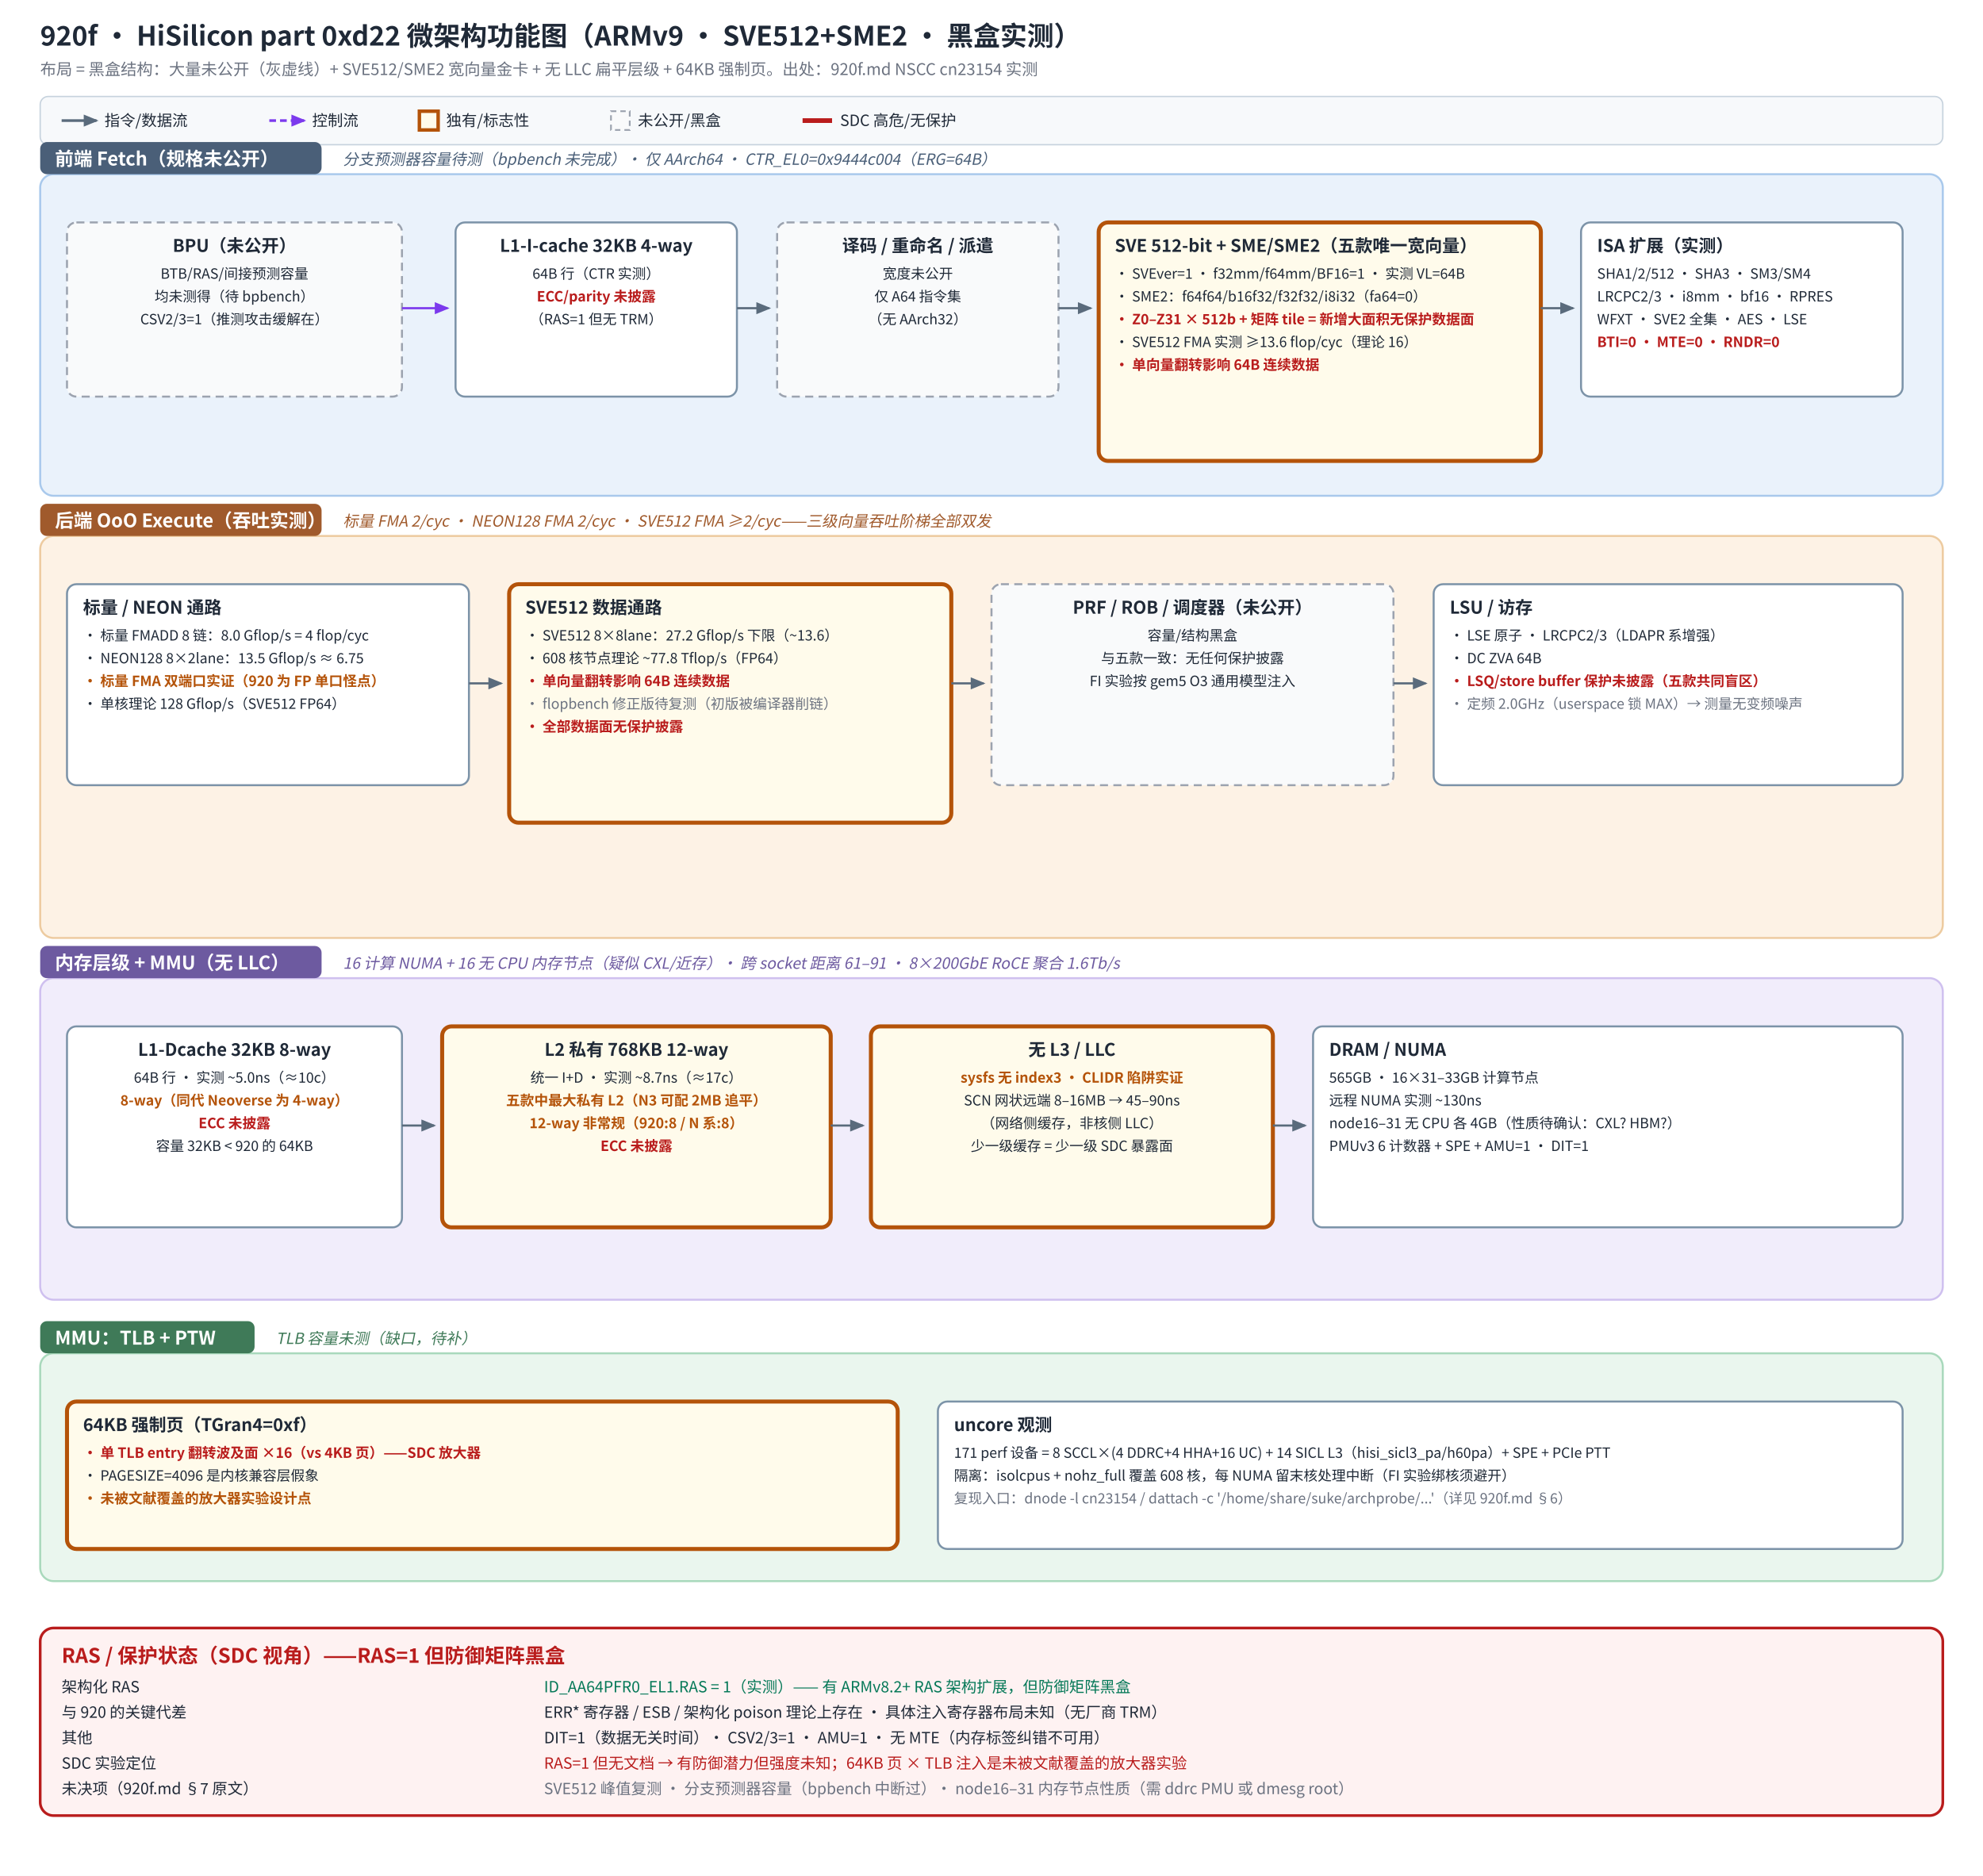
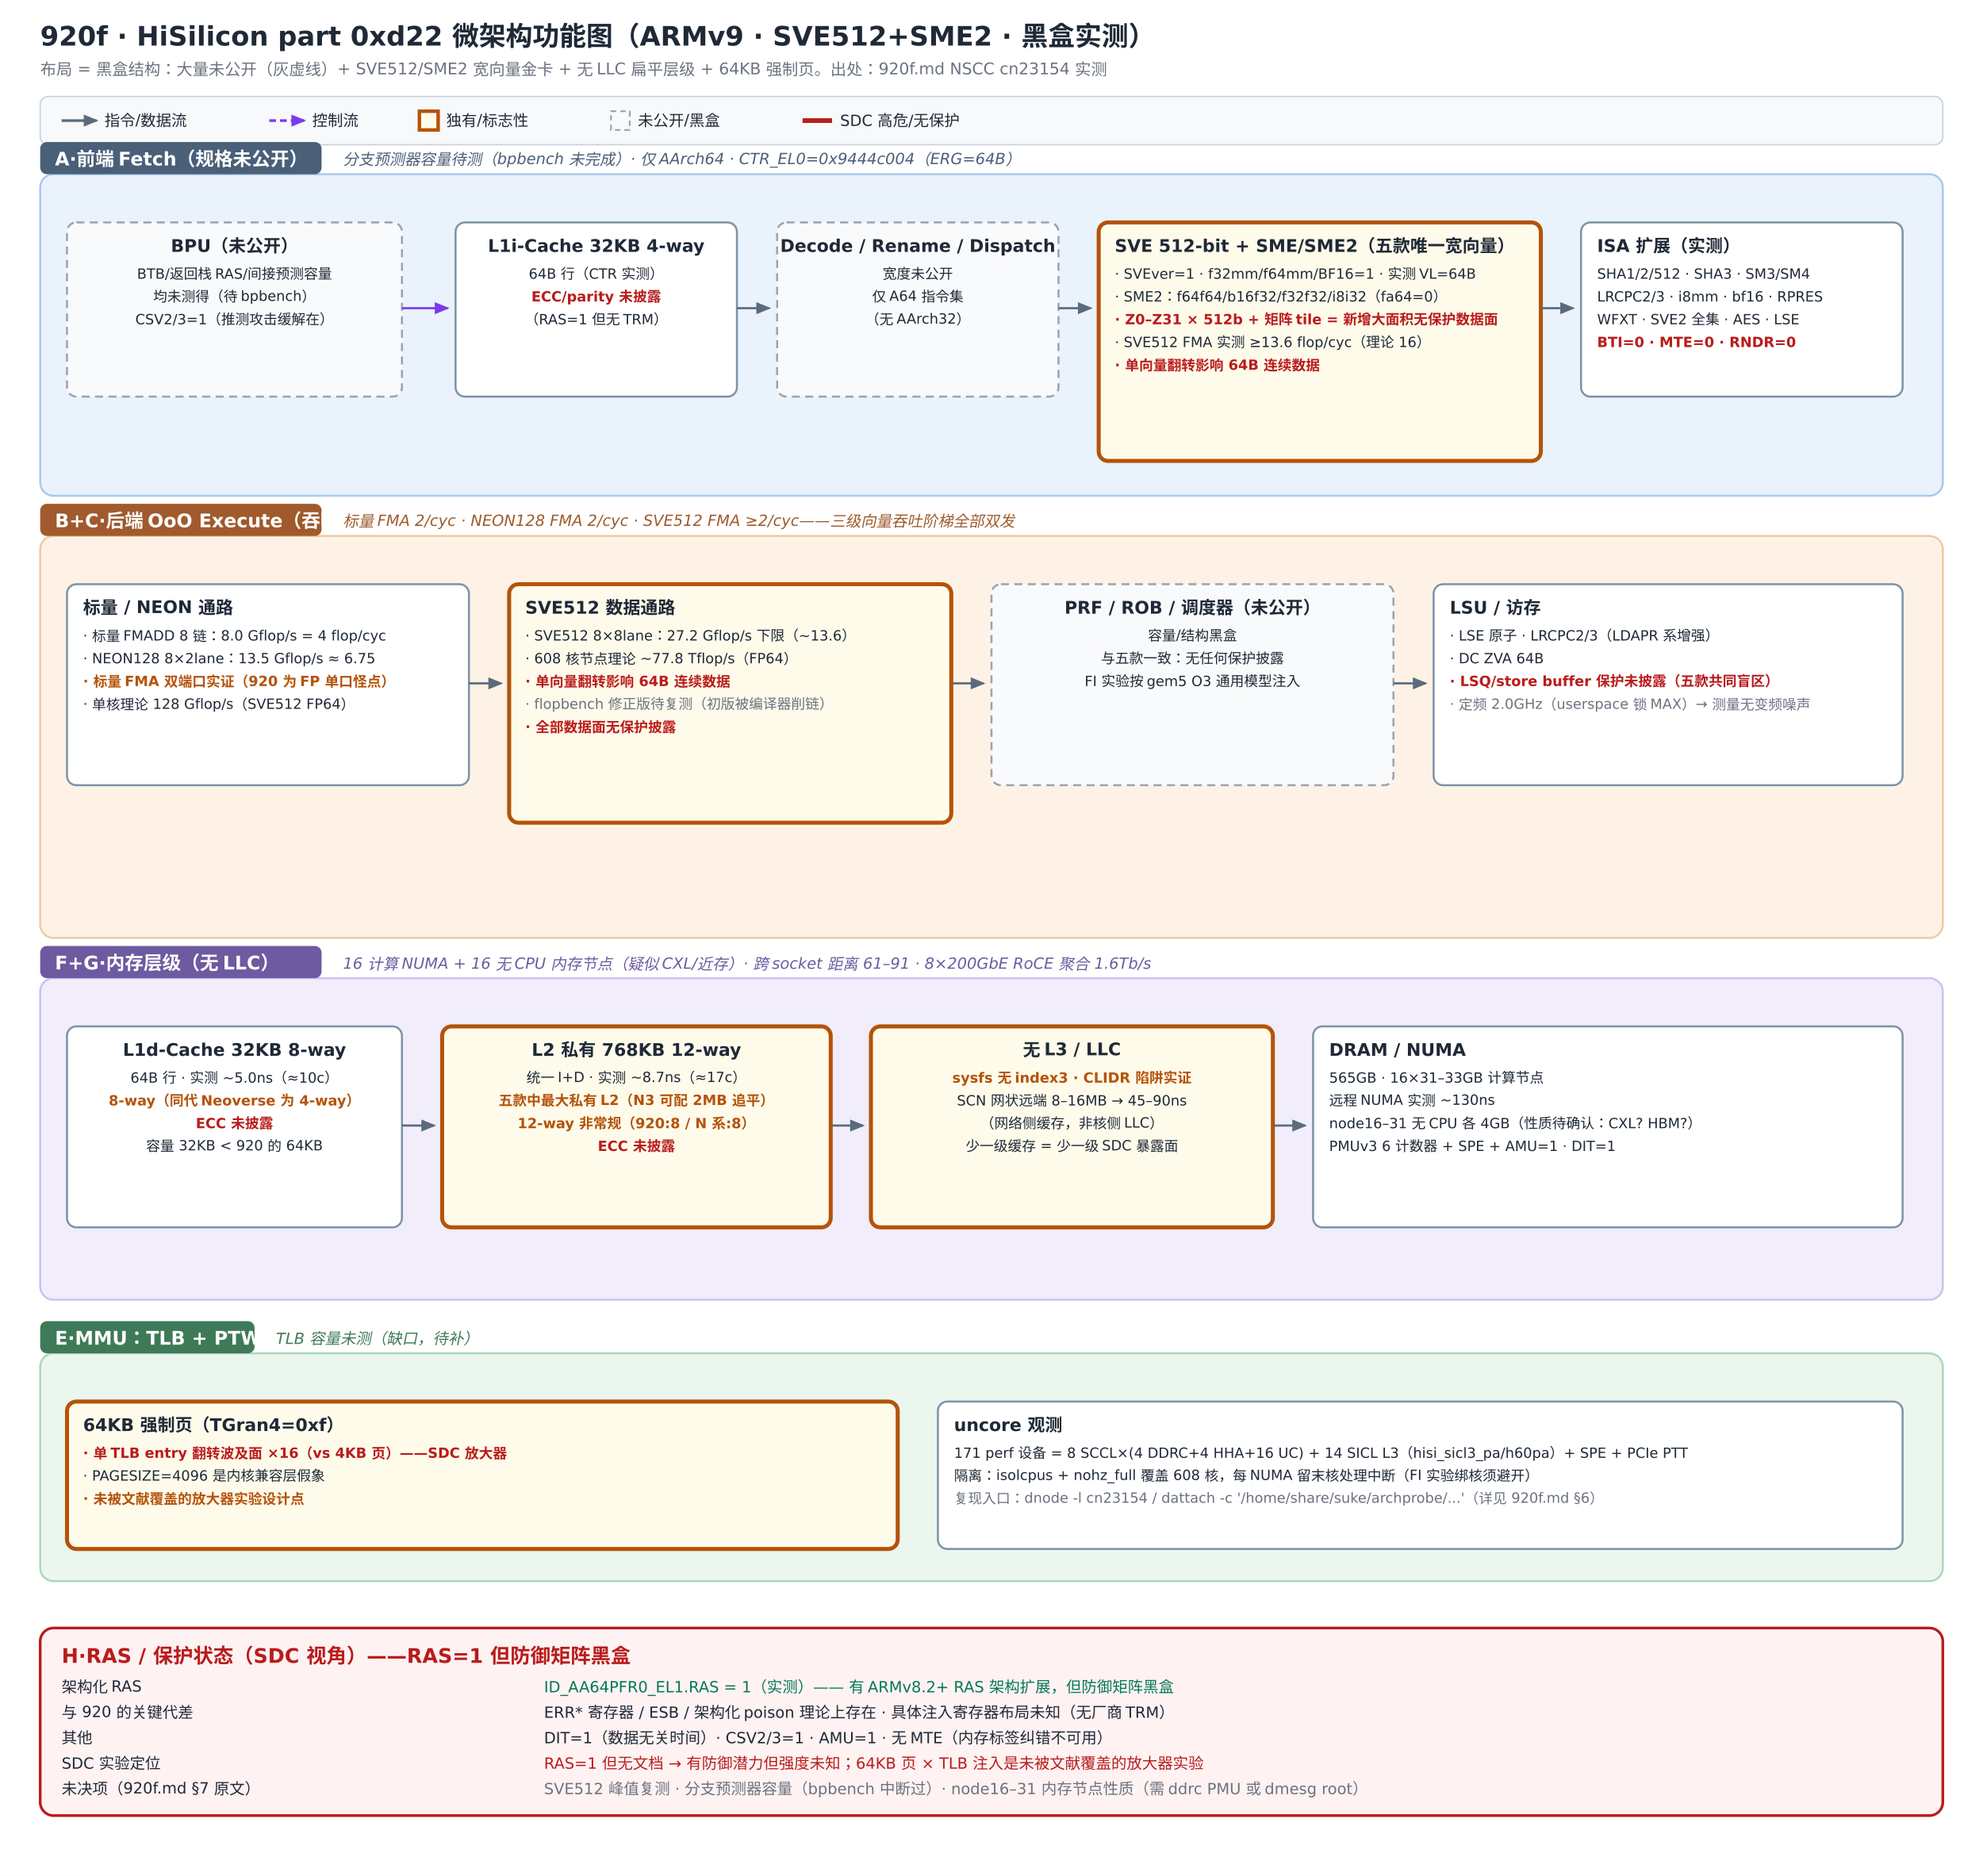
- <svg xmlns="http://www.w3.org/2000/svg" viewBox="0 0 1480 1400" width="1480" height="1400" font-family="system-ui,'PingFang SC','Noto Sans CJK SC','Microsoft YaHei',sans-serif">
+ <svg xmlns="http://www.w3.org/2000/svg" viewBox="0 0 1480 1400" width="1480" height="1400" font-family="'Droid Sans Fallback','Droid Sans','DejaVu Sans',sans-serif">
  <defs>
    <marker id="arr" markerWidth="11" markerHeight="9" refX="9.5" refY="4.5" orient="auto" markerUnits="userSpaceOnUse">
      <path d="M0,0 L11,4.5 L0,9 Z" fill="#5a6b7c" />
    </marker>
    <marker id="arrC" markerWidth="11" markerHeight="9" refX="9.5" refY="4.5" orient="auto" markerUnits="userSpaceOnUse">
      <path d="M0,0 L11,4.5 L0,9 Z" fill="#7c3aed" />
    </marker>
  </defs>
  <rect x="0" y="0" width="1480" height="1400" fill="#ffffff" />
  <text x="30" y="34" font-size="20" font-weight="700" fill="#1f2937">920f · HiSilicon part 0xd22 微架构功能图（ARMv9 · SVE512+SME2 · 黑盒实测）</text>
  <text x="30" y="56" font-size="12" fill="#6b7280">布局 = 黑盒结构：大量未公开（灰虚线）+ SVE512/SME2 宽向量金卡 + 无 LLC 扁平层级 + 64KB 强制页。出处：920f.md NSCC cn23154 实测</text>
  <rect x="30" y="72" width="1420" height="36" rx="6" fill="#f7f9fb" stroke="#c6d2dd" />
  <line x1="46" y1="90" x2="72" y2="90" stroke="#5a6b7c" stroke-width="2" marker-end="url(#arr)" />
  <text x="78" y="94" font-size="11.5" fill="#1f2937">指令/数据流</text>
  <line x1="201" y1="90" x2="227" y2="90" stroke="#7c3aed" stroke-width="2" stroke-dasharray="5,3" marker-end="url(#arrC)" />
  <text x="233" y="94" font-size="11.5" fill="#1f2937">控制流</text>
  <rect x="313" y="83" width="14" height="14" fill="#fffbeb" stroke="#b45309" stroke-width="2.6" />
  <text x="333" y="94" font-size="11.5" fill="#1f2937">独有/标志性</text>
  <rect x="456" y="83" width="14" height="14" fill="#f9fafb" stroke="#9ca3af" stroke-width="1.3" stroke-dasharray="4,3" />
  <text x="476" y="94" font-size="11.5" fill="#1f2937">未公开/黑盒</text>
  <line x1="599" y1="90" x2="621" y2="90" stroke="#b91c1c" stroke-width="3.5" />
  <text x="627" y="94" font-size="11.5" fill="#1f2937">SDC 高危/无保护</text>
  <rect x="30" y="130" width="1420" height="240" rx="10" fill="#eaf2fb" stroke="#a9c9ec" stroke-width="1.5" />
  <rect x="30" y="106" width="210" height="24" rx="5" fill="#4a5f78" />
-   <text x="41" y="123.5" font-size="14" fill="#ffffff" font-weight="600">前端 Fetch（规格未公开）</text>
+   <text x="41" y="123.5" font-size="14" fill="#ffffff" font-weight="600">A·前端 Fetch（规格未公开）</text>
  <text x="256" y="123" font-size="11.5" fill="#4a5f78" font-style="italic">分支预测器容量待测（bpbench 未完成）· 仅 AArch64 · CTR_EL0=0x9444c004（ERG=64B）</text>
  <rect x="50" y="166" width="250" height="130" rx="7" fill="#f9fafb" stroke="#9ca3af" stroke-width="1.5" stroke-dasharray="6,4" />
  <text x="175.0" y="188" font-size="13" fill="#1f2937" text-anchor="middle" font-weight="700">BPU（未公开）</text>
-   <text x="175.0" y="208" font-size="10.5" fill="#1f2937" text-anchor="middle">BTB/RAS/间接预测容量</text>
+   <text x="175.0" y="208" font-size="10.5" fill="#1f2937" text-anchor="middle">BTB/返回栈 RAS/间接预测容量</text>
  <text x="175.0" y="225" font-size="10.5" fill="#1f2937" text-anchor="middle">均未测得（待 bpbench）</text>
  <text x="175.0" y="242" font-size="10.5" fill="#1f2937" text-anchor="middle">CSV2/3=1（推测攻击缓解在）</text>
  <rect x="340" y="166" width="210" height="130" rx="7" fill="#ffffff" stroke="#7c93a8" stroke-width="1.5" />
-   <text x="445.0" y="188" font-size="13" fill="#1f2937" text-anchor="middle" font-weight="700">L1-I-cache 32KB 4-way</text>
+   <text x="445.0" y="188" font-size="13" fill="#1f2937" text-anchor="middle" font-weight="700">L1i-Cache 32KB 4-way</text>
  <text x="445.0" y="208" font-size="10.5" fill="#1f2937" text-anchor="middle">64B 行（CTR 实测）</text>
  <text x="445.0" y="225" font-size="10.5" fill="#b91c1c" text-anchor="middle" font-weight="600">ECC/parity 未披露</text>
  <text x="445.0" y="242" font-size="10.5" fill="#1f2937" text-anchor="middle">（RAS=1 但无 TRM）</text>
  <rect x="580" y="166" width="210" height="130" rx="7" fill="#f9fafb" stroke="#9ca3af" stroke-width="1.5" stroke-dasharray="6,4" />
-   <text x="685.0" y="188" font-size="13" fill="#1f2937" text-anchor="middle" font-weight="700">译码 / 重命名 / 派遣</text>
+   <text x="685.0" y="188" font-size="13" fill="#1f2937" text-anchor="middle" font-weight="700">Decode / Rename / Dispatch</text>
  <text x="685.0" y="208" font-size="10.5" fill="#1f2937" text-anchor="middle">宽度未公开</text>
  <text x="685.0" y="225" font-size="10.5" fill="#1f2937" text-anchor="middle">仅 A64 指令集</text>
  <text x="685.0" y="242" font-size="10.5" fill="#1f2937" text-anchor="middle">（无 AArch32）</text>
  <rect x="820" y="166" width="330" height="178" rx="7" fill="#fffbeb" stroke="#b45309" stroke-width="3" />
  <text x="832" y="188" font-size="13" fill="#1f2937" text-anchor="start" font-weight="700">SVE 512-bit + SME/SME2（五款唯一宽向量）</text>
  <text x="832" y="208" font-size="10.5" fill="#1f2937" text-anchor="start">· SVEver=1 · f32mm/f64mm/BF16=1 · 实测 VL=64B</text>
  <text x="832" y="225" font-size="10.5" fill="#1f2937" text-anchor="start">· SME2：f64f64/b16f32/f32f32/i8i32（fa64=0）</text>
  <text x="832" y="242" font-size="10.5" fill="#b91c1c" text-anchor="start" font-weight="600">· Z0–Z31 × 512b + 矩阵 tile = 新增大面积无保护数据面</text>
  <text x="832" y="259" font-size="10.5" fill="#1f2937" text-anchor="start">· SVE512 FMA 实测 ≥13.6 flop/cyc（理论 16）</text>
  <text x="832" y="276" font-size="10.5" fill="#b91c1c" text-anchor="start" font-weight="600">· 单向量翻转影响 64B 连续数据</text>
  <rect x="1180" y="166" width="240" height="130" rx="7" fill="#ffffff" stroke="#7c93a8" stroke-width="1.5" />
  <text x="1192" y="188" font-size="13" fill="#1f2937" text-anchor="start" font-weight="700">ISA 扩展（实测）</text>
  <text x="1192" y="208" font-size="10.5" fill="#1f2937" text-anchor="start">SHA1/2/512 · SHA3 · SM3/SM4</text>
  <text x="1192" y="225" font-size="10.5" fill="#1f2937" text-anchor="start">LRCPC2/3 · i8mm · bf16 · RPRES</text>
  <text x="1192" y="242" font-size="10.5" fill="#1f2937" text-anchor="start">WFXT · SVE2 全集 · AES · LSE</text>
  <text x="1192" y="259" font-size="10.5" fill="#b91c1c" text-anchor="start" font-weight="600">BTI=0 · MTE=0 · RNDR=0</text>
  <path d="M300,230 L334,230" fill="none" stroke="#7c3aed" stroke-width="1.6" marker-end="url(#arrC)" />
  <path d="M550,230 L574,230" fill="none" stroke="#5a6b7c" stroke-width="1.6" marker-end="url(#arr)" />
  <path d="M790,230 L814,230" fill="none" stroke="#5a6b7c" stroke-width="1.6" marker-end="url(#arr)" />
  <path d="M1150,230 L1174,230" fill="none" stroke="#5a6b7c" stroke-width="1.6" marker-end="url(#arr)" />
  <rect x="30" y="400" width="1420" height="300" rx="10" fill="#fdf2e5" stroke="#edcba0" stroke-width="1.5" />
  <rect x="30" y="376" width="210" height="24" rx="5" fill="#a05a2c" />
-   <text x="41" y="393.5" font-size="14" fill="#ffffff" font-weight="600">后端 OoO Execute（吞吐实测）</text>
+   <text x="41" y="393.5" font-size="14" fill="#ffffff" font-weight="600">B+C·后端 OoO Execute（吞吐实测）</text>
  <text x="256" y="393" font-size="11.5" fill="#a05a2c" font-style="italic">标量 FMA 2/cyc · NEON128 FMA 2/cyc · SVE512 FMA ≥2/cyc——三级向量吞吐阶梯全部双发</text>
  <rect x="50" y="436" width="300" height="150" rx="7" fill="#ffffff" stroke="#7c93a8" stroke-width="1.5" />
  <text x="62" y="458" font-size="13" fill="#1f2937" text-anchor="start" font-weight="700">标量 / NEON 通路</text>
  <text x="62" y="478" font-size="10.5" fill="#1f2937" text-anchor="start">· 标量 FMADD 8 链：8.0 Gflop/s = 4 flop/cyc</text>
  <text x="62" y="495" font-size="10.5" fill="#1f2937" text-anchor="start">· NEON128 8×2lane：13.5 Gflop/s ≈ 6.75</text>
  <text x="62" y="512" font-size="10.5" fill="#b45309" text-anchor="start" font-weight="600">· 标量 FMA 双端口实证（920 为 FP 单口怪点）</text>
  <text x="62" y="529" font-size="10.5" fill="#1f2937" text-anchor="start">· 单核理论 128 Gflop/s（SVE512 FP64）</text>
  <rect x="380" y="436" width="330" height="178" rx="7" fill="#fffbeb" stroke="#b45309" stroke-width="3" />
  <text x="392" y="458" font-size="13" fill="#1f2937" text-anchor="start" font-weight="700">SVE512 数据通路</text>
  <text x="392" y="478" font-size="10.5" fill="#1f2937" text-anchor="start">· SVE512 8×8lane：27.2 Gflop/s 下限（~13.6）</text>
  <text x="392" y="495" font-size="10.5" fill="#1f2937" text-anchor="start">· 608 核节点理论 ~77.8 Tflop/s（FP64）</text>
  <text x="392" y="512" font-size="10.5" fill="#b91c1c" text-anchor="start" font-weight="600">· 单向量翻转影响 64B 连续数据</text>
  <text x="392" y="529" font-size="10.5" fill="#6b7280" text-anchor="start">· flopbench 修正版待复测（初版被编译器削链）</text>
  <text x="392" y="546" font-size="10.5" fill="#b91c1c" text-anchor="start" font-weight="600">· 全部数据面无保护披露</text>
  <rect x="740" y="436" width="300" height="150" rx="7" fill="#f9fafb" stroke="#9ca3af" stroke-width="1.5" stroke-dasharray="6,4" />
  <text x="890.0" y="458" font-size="13" fill="#1f2937" text-anchor="middle" font-weight="700">PRF / ROB / 调度器（未公开）</text>
  <text x="890.0" y="478" font-size="10.5" fill="#1f2937" text-anchor="middle">容量/结构黑盒</text>
  <text x="890.0" y="495" font-size="10.5" fill="#1f2937" text-anchor="middle">与五款一致：无任何保护披露</text>
  <text x="890.0" y="512" font-size="10.5" fill="#1f2937" text-anchor="middle">FI 实验按 gem5 O3 通用模型注入</text>
  <rect x="1070" y="436" width="350" height="150" rx="7" fill="#ffffff" stroke="#7c93a8" stroke-width="1.5" />
  <text x="1082" y="458" font-size="13" fill="#1f2937" text-anchor="start" font-weight="700">LSU / 访存</text>
  <text x="1082" y="478" font-size="10.5" fill="#1f2937" text-anchor="start">· LSE 原子 · LRCPC2/3（LDAPR 系增强）</text>
  <text x="1082" y="495" font-size="10.5" fill="#1f2937" text-anchor="start">· DC ZVA 64B</text>
  <text x="1082" y="512" font-size="10.5" fill="#b91c1c" text-anchor="start" font-weight="600">· LSQ/store buffer 保护未披露（五款共同盲区）</text>
  <text x="1082" y="529" font-size="10.5" fill="#6b7280" text-anchor="start">· 定频 2.0GHz（userspace 锁 MAX）→ 测量无变频噪声</text>
  <path d="M350,510 L374,510" fill="none" stroke="#5a6b7c" stroke-width="1.6" marker-end="url(#arr)" />
  <path d="M710,510 L734,510" fill="none" stroke="#5a6b7c" stroke-width="1.6" marker-end="url(#arr)" />
  <path d="M1040,510 L1064,510" fill="none" stroke="#5a6b7c" stroke-width="1.6" marker-end="url(#arr)" />
  <rect x="30" y="730" width="1420" height="240" rx="10" fill="#f1edfb" stroke="#cfc0ef" stroke-width="1.5" />
  <rect x="30" y="706" width="210" height="24" rx="5" fill="#6d5aa0" />
-   <text x="41" y="723.5" font-size="14" fill="#ffffff" font-weight="600">内存层级 + MMU（无 LLC）</text>
+   <text x="41" y="723.5" font-size="14" fill="#ffffff" font-weight="600">F+G·内存层级（无 LLC）</text>
  <text x="256" y="723" font-size="11.5" fill="#6d5aa0" font-style="italic">16 计算 NUMA + 16 无 CPU 内存节点（疑似 CXL/近存）· 跨 socket 距离 61–91 · 8×200GbE RoCE 聚合 1.6Tb/s</text>
  <rect x="50" y="766" width="250" height="150" rx="7" fill="#ffffff" stroke="#7c93a8" stroke-width="1.5" />
-   <text x="175.0" y="788" font-size="13" fill="#1f2937" text-anchor="middle" font-weight="700">L1-Dcache 32KB 8-way</text>
+   <text x="175.0" y="788" font-size="13" fill="#1f2937" text-anchor="middle" font-weight="700">L1d-Cache 32KB 8-way</text>
  <text x="175.0" y="808" font-size="10.5" fill="#1f2937" text-anchor="middle">64B 行 · 实测 ~5.0ns（≈10c）</text>
  <text x="175.0" y="825" font-size="10.5" fill="#b45309" text-anchor="middle" font-weight="600">8-way（同代 Neoverse 为 4-way）</text>
  <text x="175.0" y="842" font-size="10.5" fill="#b91c1c" text-anchor="middle" font-weight="600">ECC 未披露</text>
  <text x="175.0" y="859" font-size="10.5" fill="#1f2937" text-anchor="middle">容量 32KB &lt; 920 的 64KB</text>
  <rect x="330" y="766" width="290" height="150" rx="7" fill="#fffbeb" stroke="#b45309" stroke-width="3" />
  <text x="475.0" y="788" font-size="13" fill="#1f2937" text-anchor="middle" font-weight="700">L2 私有 768KB 12-way</text>
  <text x="475.0" y="808" font-size="10.5" fill="#1f2937" text-anchor="middle">统一 I+D · 实测 ~8.7ns（≈17c）</text>
  <text x="475.0" y="825" font-size="10.5" fill="#b45309" text-anchor="middle" font-weight="600">五款中最大私有 L2（N3 可配 2MB 追平）</text>
  <text x="475.0" y="842" font-size="10.5" fill="#b45309" text-anchor="middle" font-weight="600">12-way 非常规（920:8 / N 系:8）</text>
  <text x="475.0" y="859" font-size="10.5" fill="#b91c1c" text-anchor="middle" font-weight="600">ECC 未披露</text>
  <rect x="650" y="766" width="300" height="150" rx="7" fill="#fffbeb" stroke="#b45309" stroke-width="3" />
  <text x="800.0" y="788" font-size="13" fill="#1f2937" text-anchor="middle" font-weight="700">无 L3 / LLC</text>
  <text x="800.0" y="808" font-size="10.5" fill="#b45309" text-anchor="middle" font-weight="600">sysfs 无 index3 · CLIDR 陷阱实证</text>
  <text x="800.0" y="825" font-size="10.5" fill="#1f2937" text-anchor="middle">SCN 网状远端 8–16MB → 45–90ns</text>
  <text x="800.0" y="842" font-size="10.5" fill="#1f2937" text-anchor="middle">（网络侧缓存，非核侧 LLC）</text>
  <text x="800.0" y="859" font-size="10.5" fill="#1f2937" text-anchor="middle">少一级缓存 = 少一级 SDC 暴露面</text>
  <rect x="980" y="766" width="440" height="150" rx="7" fill="#ffffff" stroke="#7c93a8" stroke-width="1.5" />
  <text x="992" y="788" font-size="13" fill="#1f2937" text-anchor="start" font-weight="700">DRAM / NUMA</text>
  <text x="992" y="808" font-size="10.5" fill="#1f2937" text-anchor="start">565GB · 16×31–33GB 计算节点</text>
  <text x="992" y="825" font-size="10.5" fill="#1f2937" text-anchor="start">远程 NUMA 实测 ~130ns</text>
  <text x="992" y="842" font-size="10.5" fill="#1f2937" text-anchor="start">node16–31 无 CPU 各 4GB（性质待确认：CXL? HBM?）</text>
  <text x="992" y="859" font-size="10.5" fill="#1f2937" text-anchor="start">PMUv3 6 计数器 + SPE + AMU=1 · DIT=1</text>
  <path d="M300,840 L324,840" fill="none" stroke="#5a6b7c" stroke-width="1.6" marker-end="url(#arr)" />
  <path d="M620,840 L644,840" fill="none" stroke="#5a6b7c" stroke-width="1.6" marker-end="url(#arr)" />
  <path d="M950,840 L974,840" fill="none" stroke="#5a6b7c" stroke-width="1.6" marker-end="url(#arr)" />
  <rect x="30" y="1010" width="1420" height="170" rx="10" fill="#eaf6ee" stroke="#a9d9bc" stroke-width="1.5" />
  <rect x="30" y="986" width="160" height="24" rx="5" fill="#3f7a58" />
-   <text x="41" y="1003.5" font-size="14" fill="#ffffff" font-weight="600">MMU：TLB + PTW</text>
+   <text x="41" y="1003.5" font-size="14" fill="#ffffff" font-weight="600">E·MMU：TLB + PTW（页表遍历）</text>
  <text x="206" y="1003" font-size="11.5" fill="#3f7a58" font-style="italic">TLB 容量未测（缺口，待补）</text>
  <rect x="50" y="1046" width="620" height="110" rx="7" fill="#fffbeb" stroke="#b45309" stroke-width="3" />
  <text x="62" y="1068" font-size="13" fill="#1f2937" text-anchor="start" font-weight="700">64KB 强制页（TGran4=0xf）</text>
  <text x="62" y="1088" font-size="10.5" fill="#b91c1c" text-anchor="start" font-weight="600">· 单 TLB entry 翻转波及面 ×16（vs 4KB 页）——SDC 放大器</text>
  <text x="62" y="1105" font-size="10.5" fill="#1f2937" text-anchor="start">· PAGESIZE=4096 是内核兼容层假象</text>
  <text x="62" y="1122" font-size="10.5" fill="#b45309" text-anchor="start" font-weight="600">· 未被文献覆盖的放大器实验设计点</text>
  <rect x="700" y="1046" width="720" height="110" rx="7" fill="#ffffff" stroke="#7c93a8" stroke-width="1.5" />
  <text x="712" y="1068" font-size="13" fill="#1f2937" text-anchor="start" font-weight="700">uncore 观测</text>
  <text x="712" y="1088" font-size="10.5" fill="#1f2937" text-anchor="start">171 perf 设备 = 8 SCCL×(4 DDRC+4 HHA+16 UC) + 14 SICL L3（hisi_sicl3_pa/h60pa）+ SPE + PCIe PTT</text>
  <text x="712" y="1105" font-size="10.5" fill="#1f2937" text-anchor="start">隔离：isolcpus + nohz_full 覆盖 608 核，每 NUMA 留末核处理中断（FI 实验绑核须避开）</text>
  <text x="712" y="1122" font-size="10.5" fill="#6b7280" text-anchor="start">复现入口：dnode -l cn23154 / dattach -c '/home/share/suke/archprobe/...'（详见 920f.md §6）</text>
  <rect x="30" y="1215" width="1420" height="140" rx="10" fill="#fef2f2" stroke="#b91c1c" stroke-width="2" />
-   <text x="46" y="1241" font-size="15" fill="#b91c1c" font-weight="700">RAS / 保护状态（SDC 视角）——RAS=1 但防御矩阵黑盒</text>
+   <text x="46" y="1241" font-size="15" fill="#b91c1c" font-weight="700">H·RAS / 保护状态（SDC 视角）——RAS=1 但防御矩阵黑盒</text>
  <text x="46" y="1263" font-size="11.5" fill="#1f2937">架构化 RAS</text>
  <text x="406" y="1263" font-size="11.5" fill="#047857">ID_AA64PFR0_EL1.RAS = 1（实测）—— 有 ARMv8.2+ RAS 架构扩展，但防御矩阵黑盒</text>
  <text x="46" y="1282" font-size="11.5" fill="#1f2937">与 920 的关键代差</text>
  <text x="406" y="1282" font-size="11.5" fill="#1f2937">ERR* 寄存器 / ESB / 架构化 poison 理论上存在 · 具体注入寄存器布局未知（无厂商 TRM）</text>
  <text x="46" y="1301" font-size="11.5" fill="#1f2937">其他</text>
  <text x="406" y="1301" font-size="11.5" fill="#1f2937">DIT=1（数据无关时间）· CSV2/3=1 · AMU=1 · 无 MTE（内存标签纠错不可用）</text>
  <text x="46" y="1320" font-size="11.5" fill="#1f2937">SDC 实验定位</text>
  <text x="406" y="1320" font-size="11.5" fill="#b91c1c">RAS=1 但无文档 → 有防御潜力但强度未知；64KB 页 × TLB 注入是未被文献覆盖的放大器实验</text>
  <text x="46" y="1339" font-size="11.5" fill="#1f2937">未决项（920f.md §7 原文）</text>
  <text x="406" y="1339" font-size="11.5" fill="#6b7280">SVE512 峰值复测 · 分支预测器容量（bpbench 中断过）· node16–31 内存节点性质（需 ddrc PMU 或 dmesg root）</text>
</svg>
